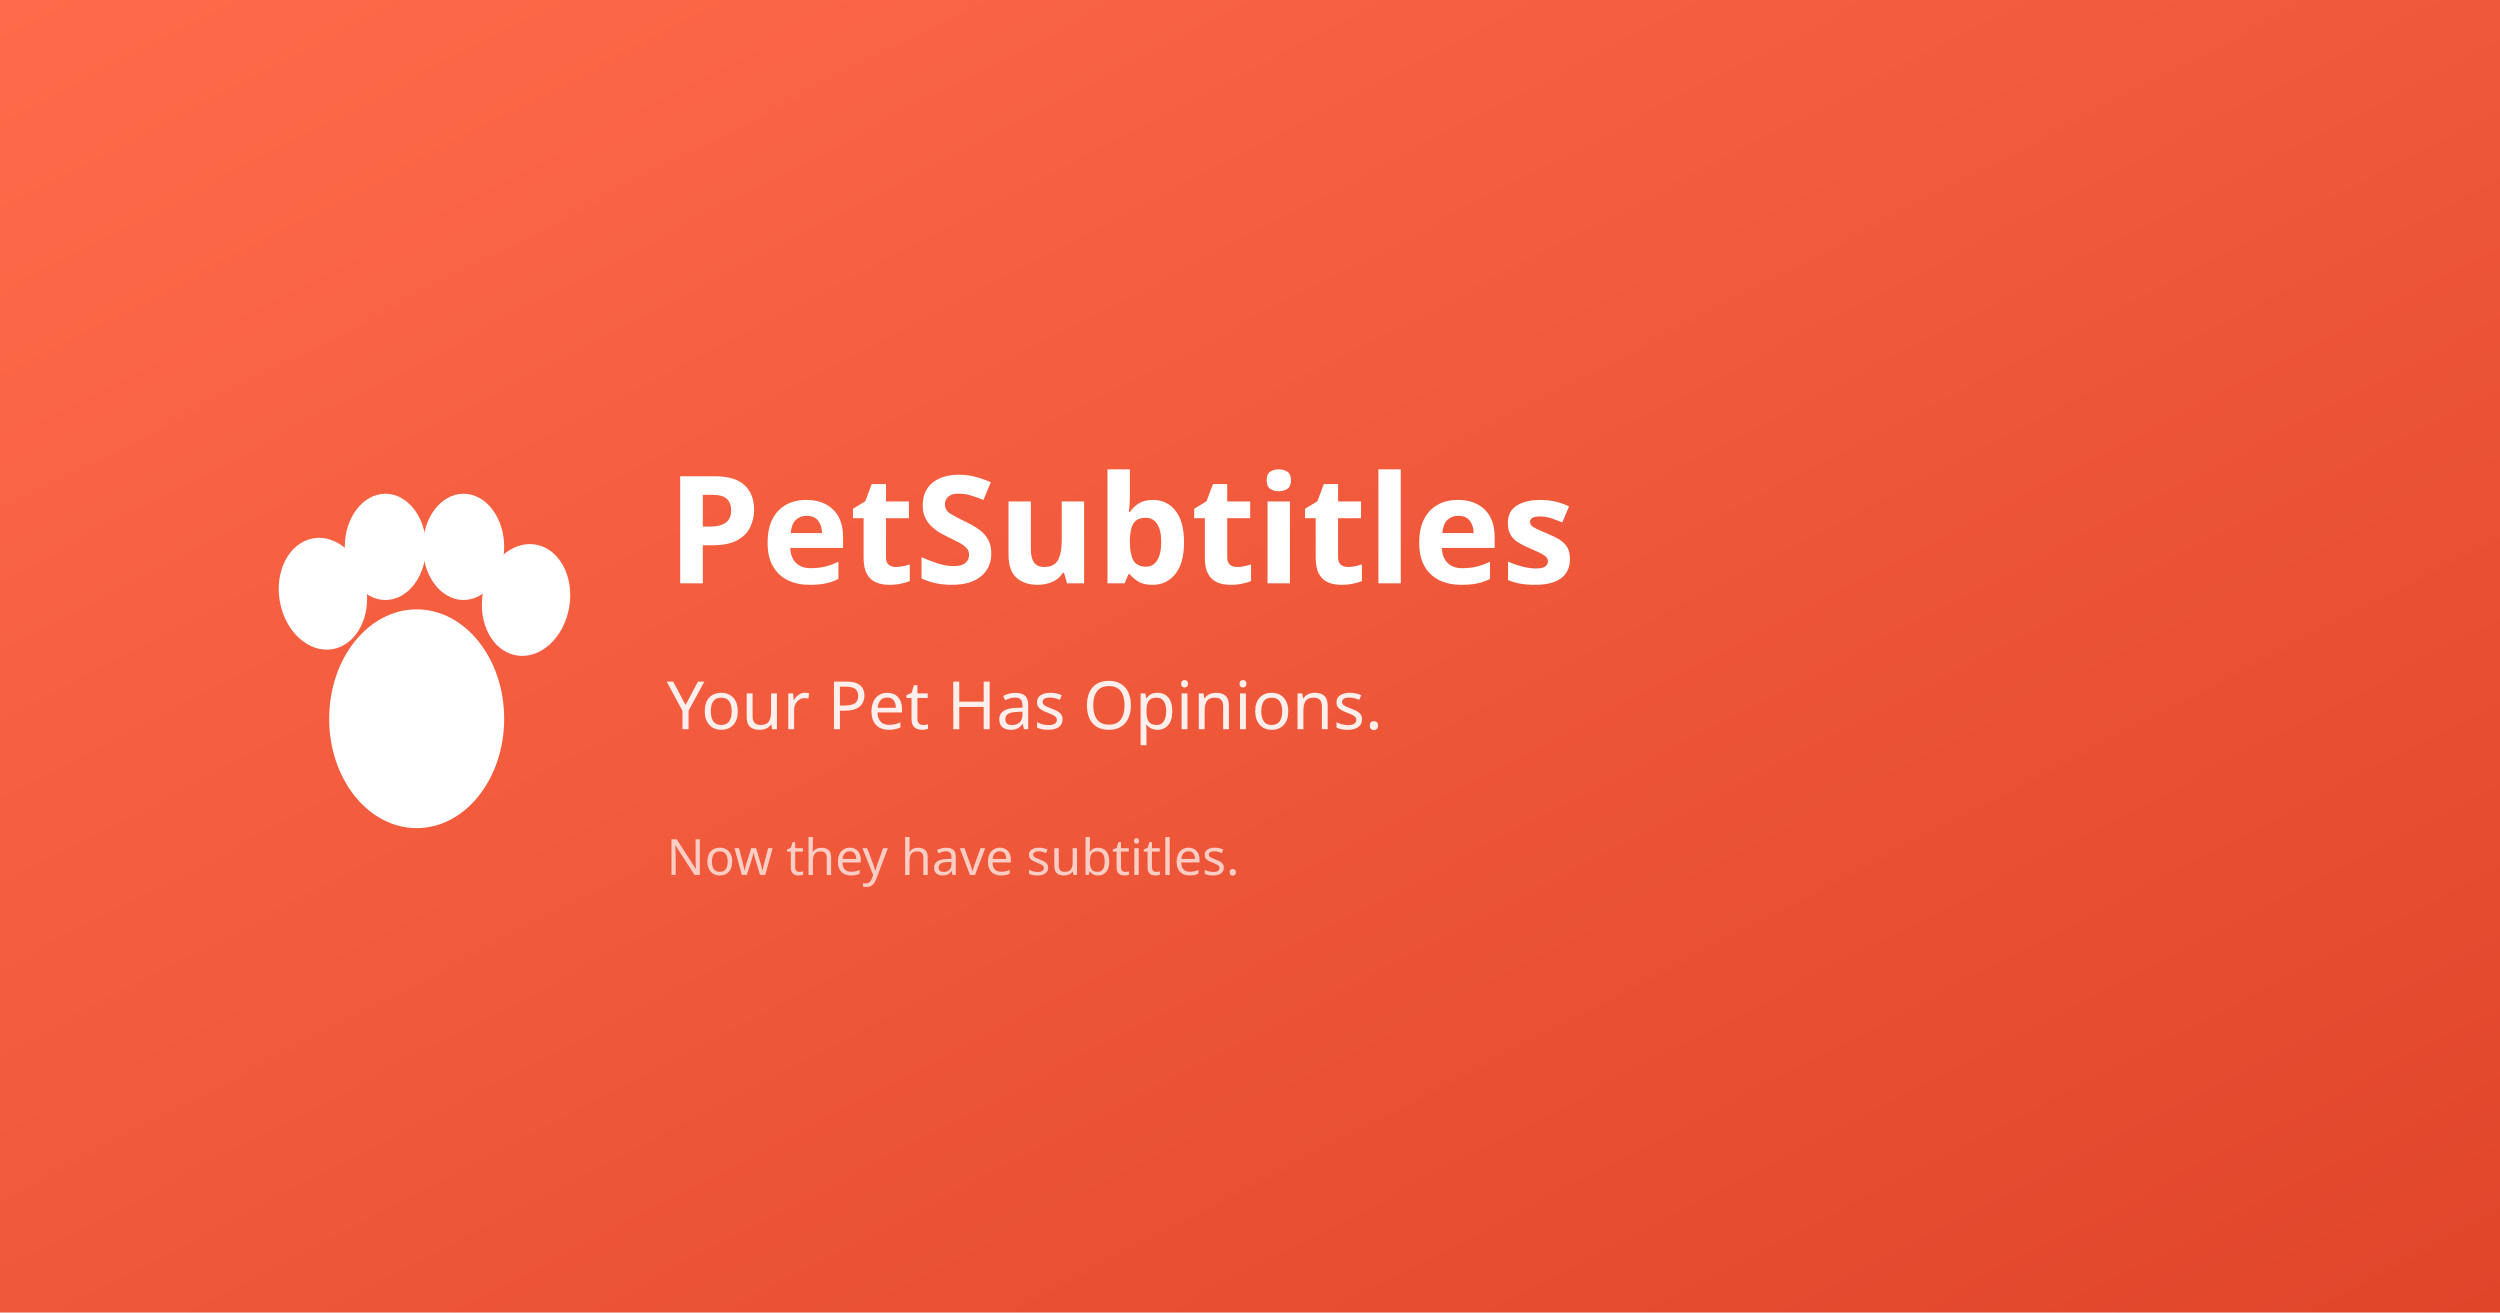
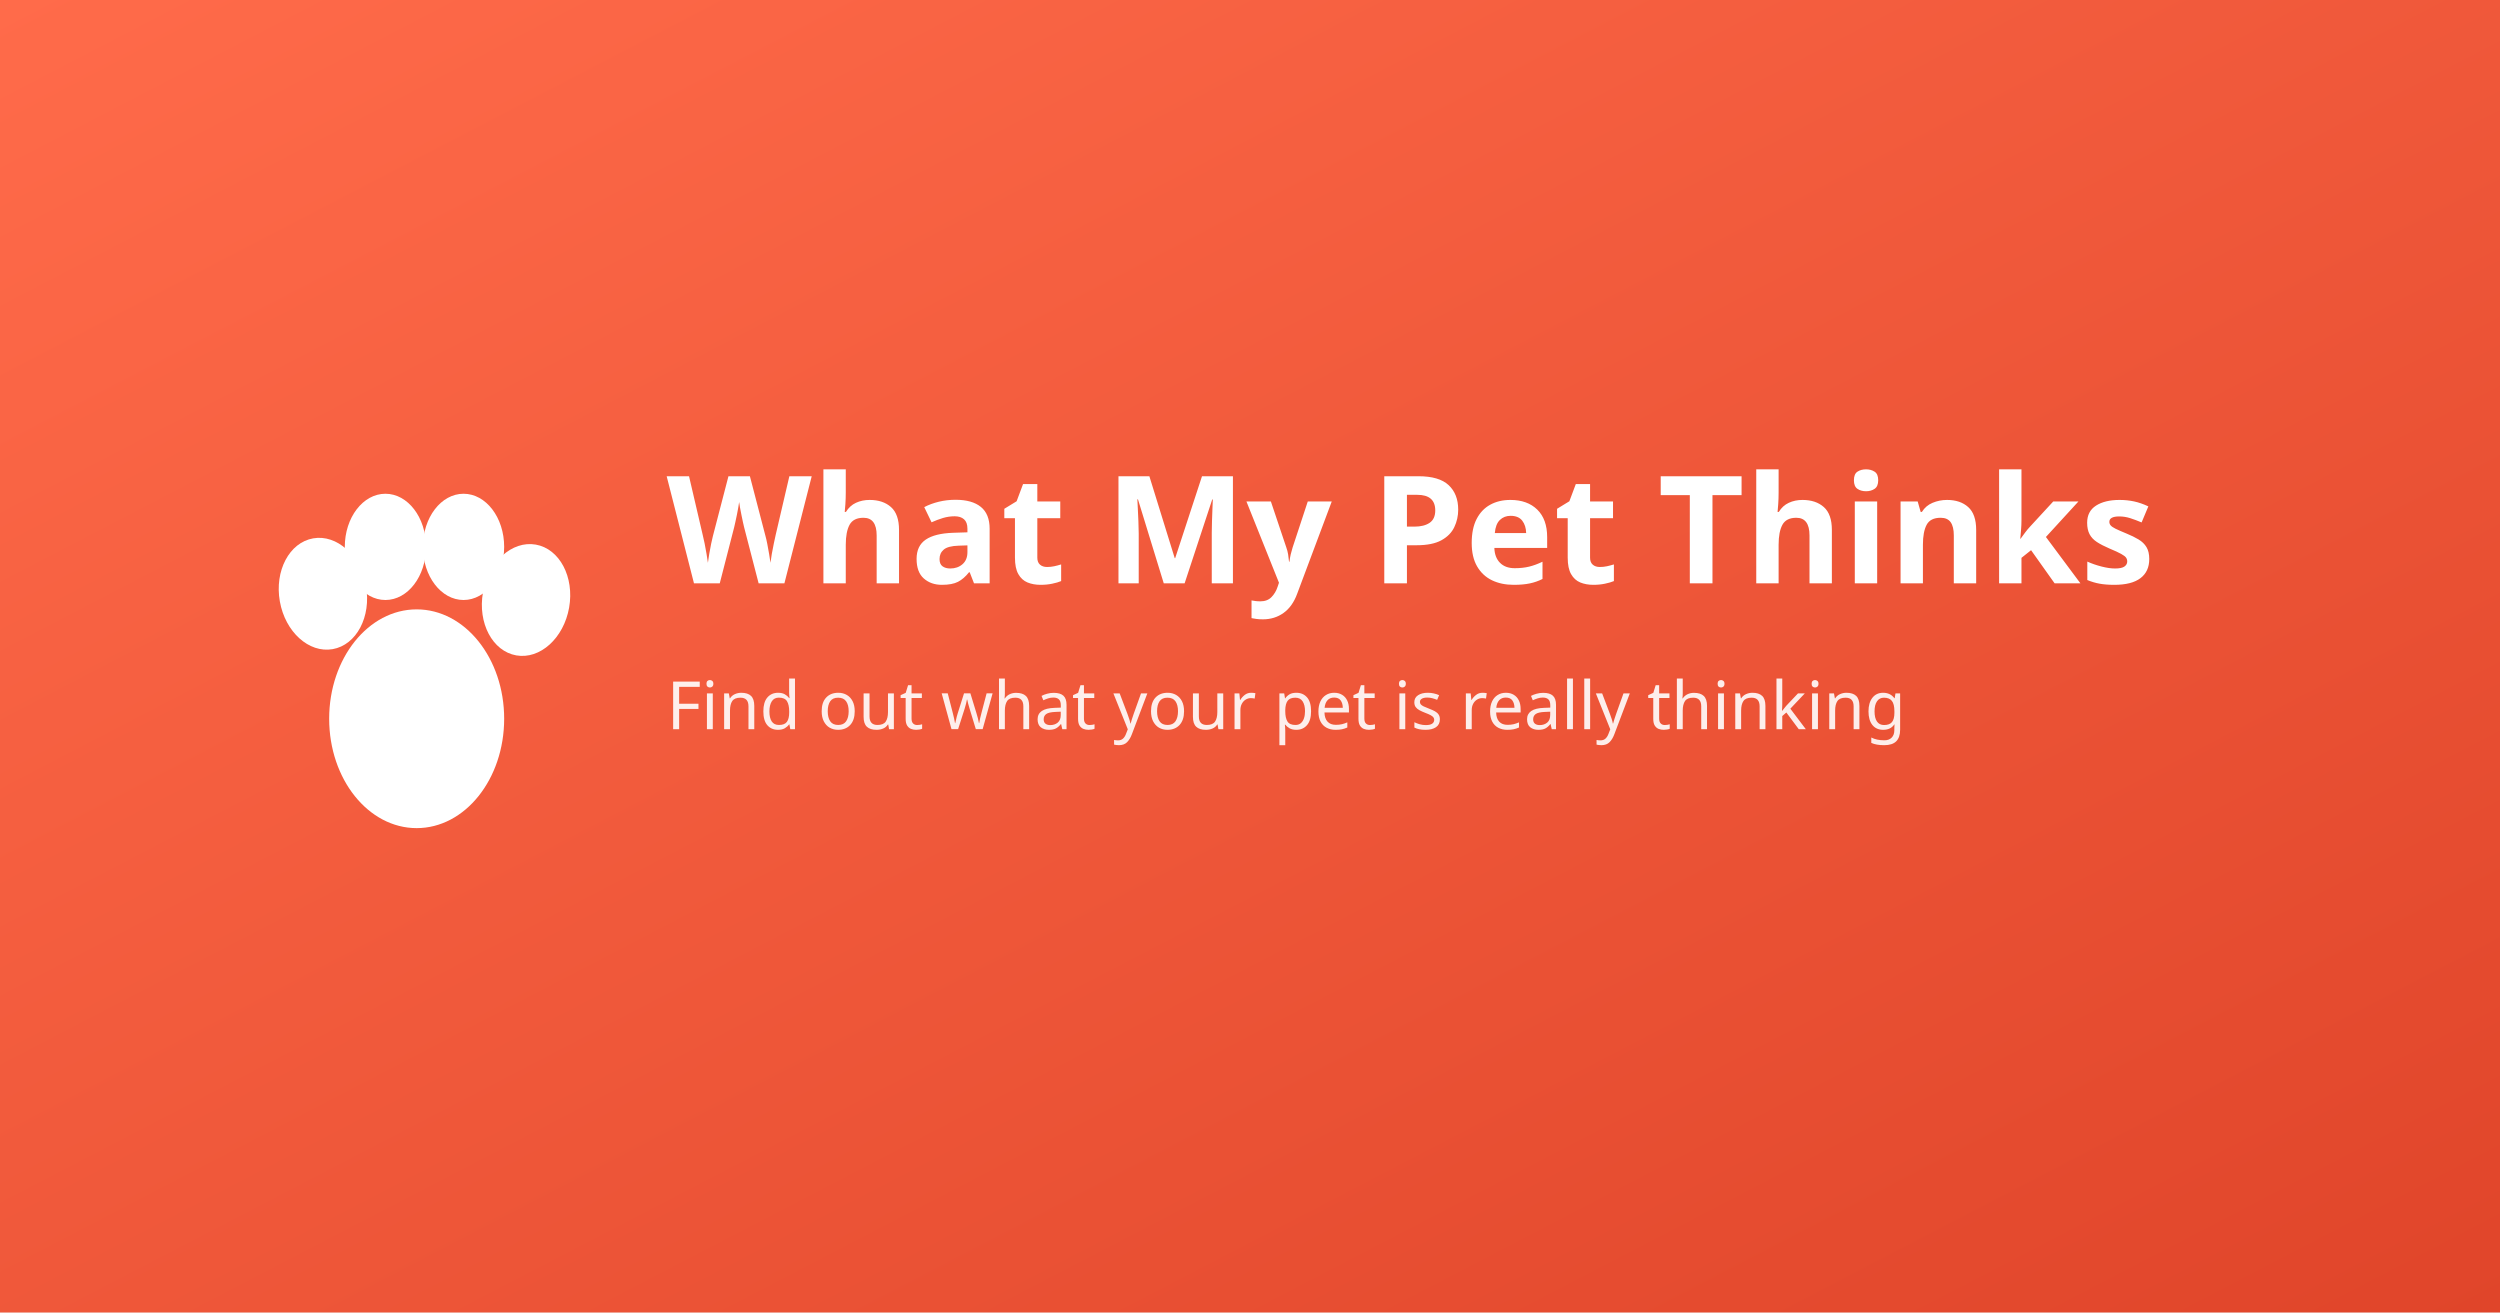
<svg xmlns="http://www.w3.org/2000/svg" width="1200" height="630" viewBox="0 0 1200 630">
  <defs>
    <linearGradient id="bg" x1="0%" y1="0%" x2="100%" y2="100%">
      <stop offset="0%" style="stop-color:#FF6B4A;stop-opacity:1" />
      <stop offset="100%" style="stop-color:#E0452A;stop-opacity:1" />
    </linearGradient>
  </defs>
  <rect width="1200" height="630" fill="url(#bg)" />
  <g fill="white" transform="translate(200, 315) scale(1.5)">
    <ellipse cx="0" cy="20" rx="28" ry="35" />
    <ellipse cx="-30" cy="-20" rx="14" ry="18" transform="rotate(-10 -30 -20)" />
    <ellipse cx="-10" cy="-35" rx="13" ry="17" />
    <ellipse cx="15" cy="-35" rx="13" ry="17" />
    <ellipse cx="35" cy="-18" rx="14" ry="18" transform="rotate(10 35 -18)" />
  </g>
-   <text x="320" y="280" font-family="sans-serif" font-weight="700" font-size="72" fill="white">PetSubtitles</text>
-   <text x="320" y="350" font-family="sans-serif" font-weight="400" font-size="32" fill="white" opacity="0.9">Your Pet Has Opinions.</text>
-   <text x="320" y="420" font-family="sans-serif" font-weight="400" font-size="24" fill="white" opacity="0.7">Now they have subtitles.</text>
+   <text x="320" y="280" font-family="sans-serif" font-weight="700" font-size="72" fill="white">What My Pet Thinks</text>
+   <text x="320" y="350" font-family="sans-serif" font-weight="400" font-size="32" fill="white" opacity="0.9">Find out what your pet is really thinking</text>
</svg>
